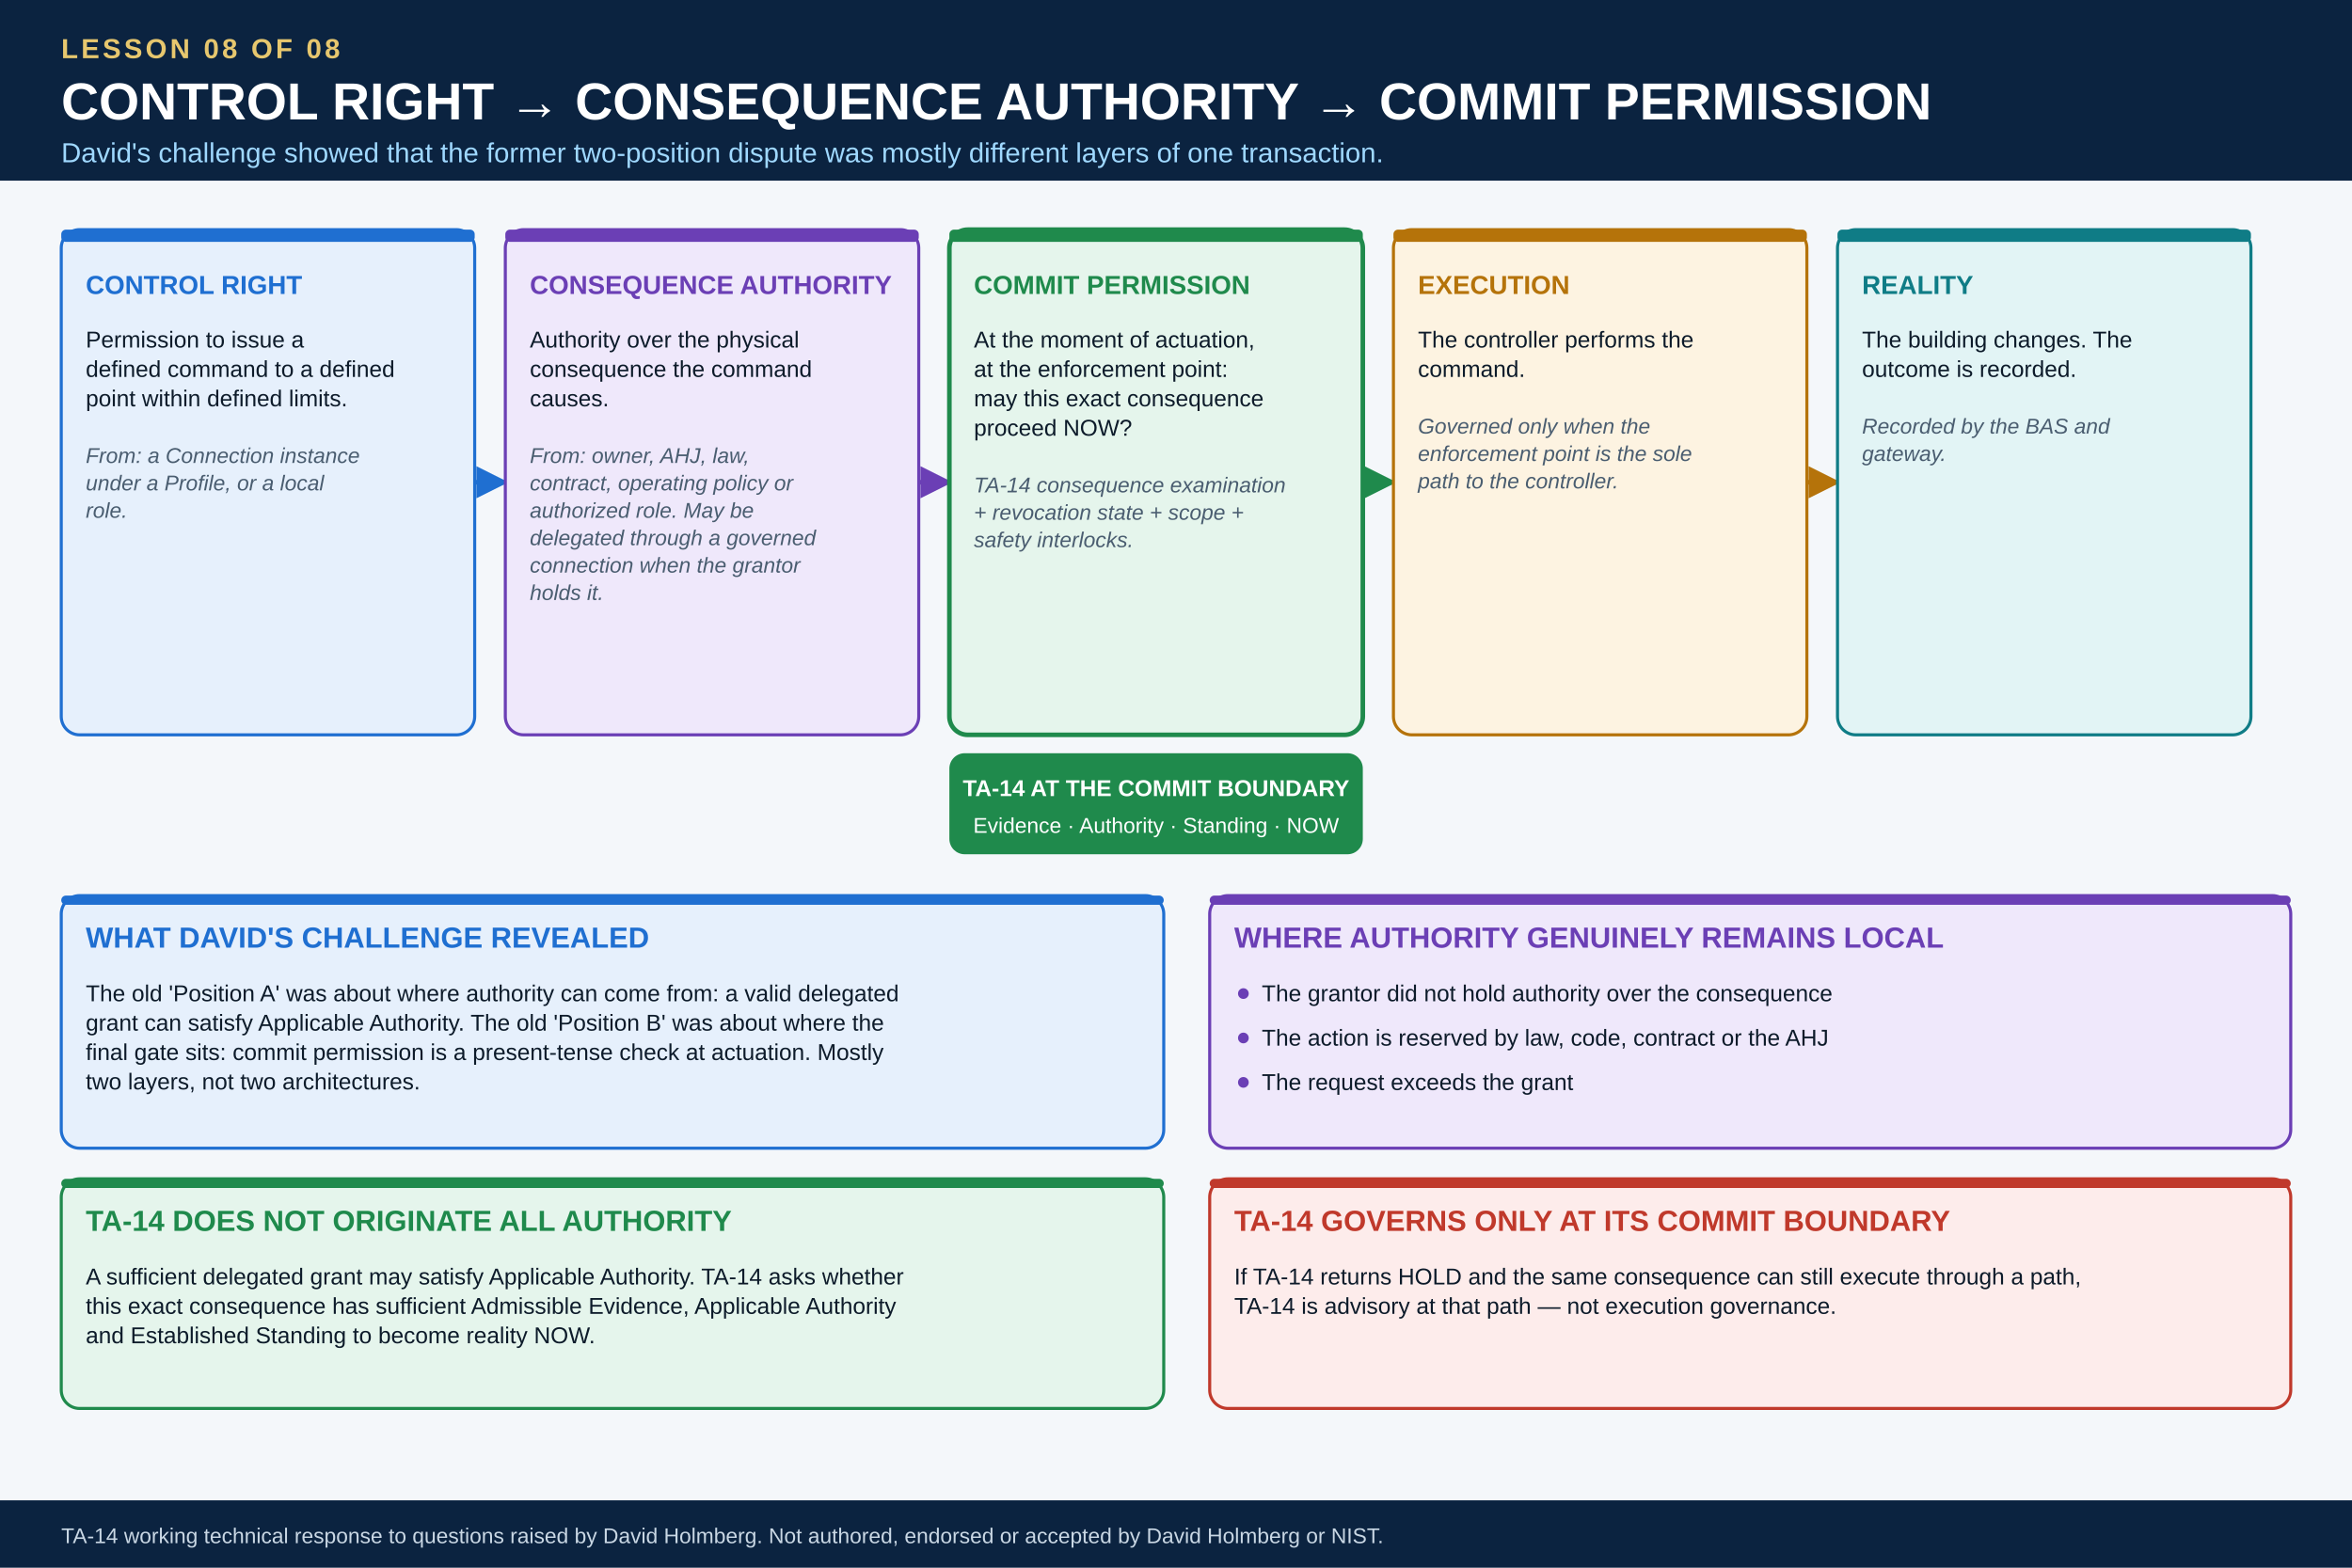
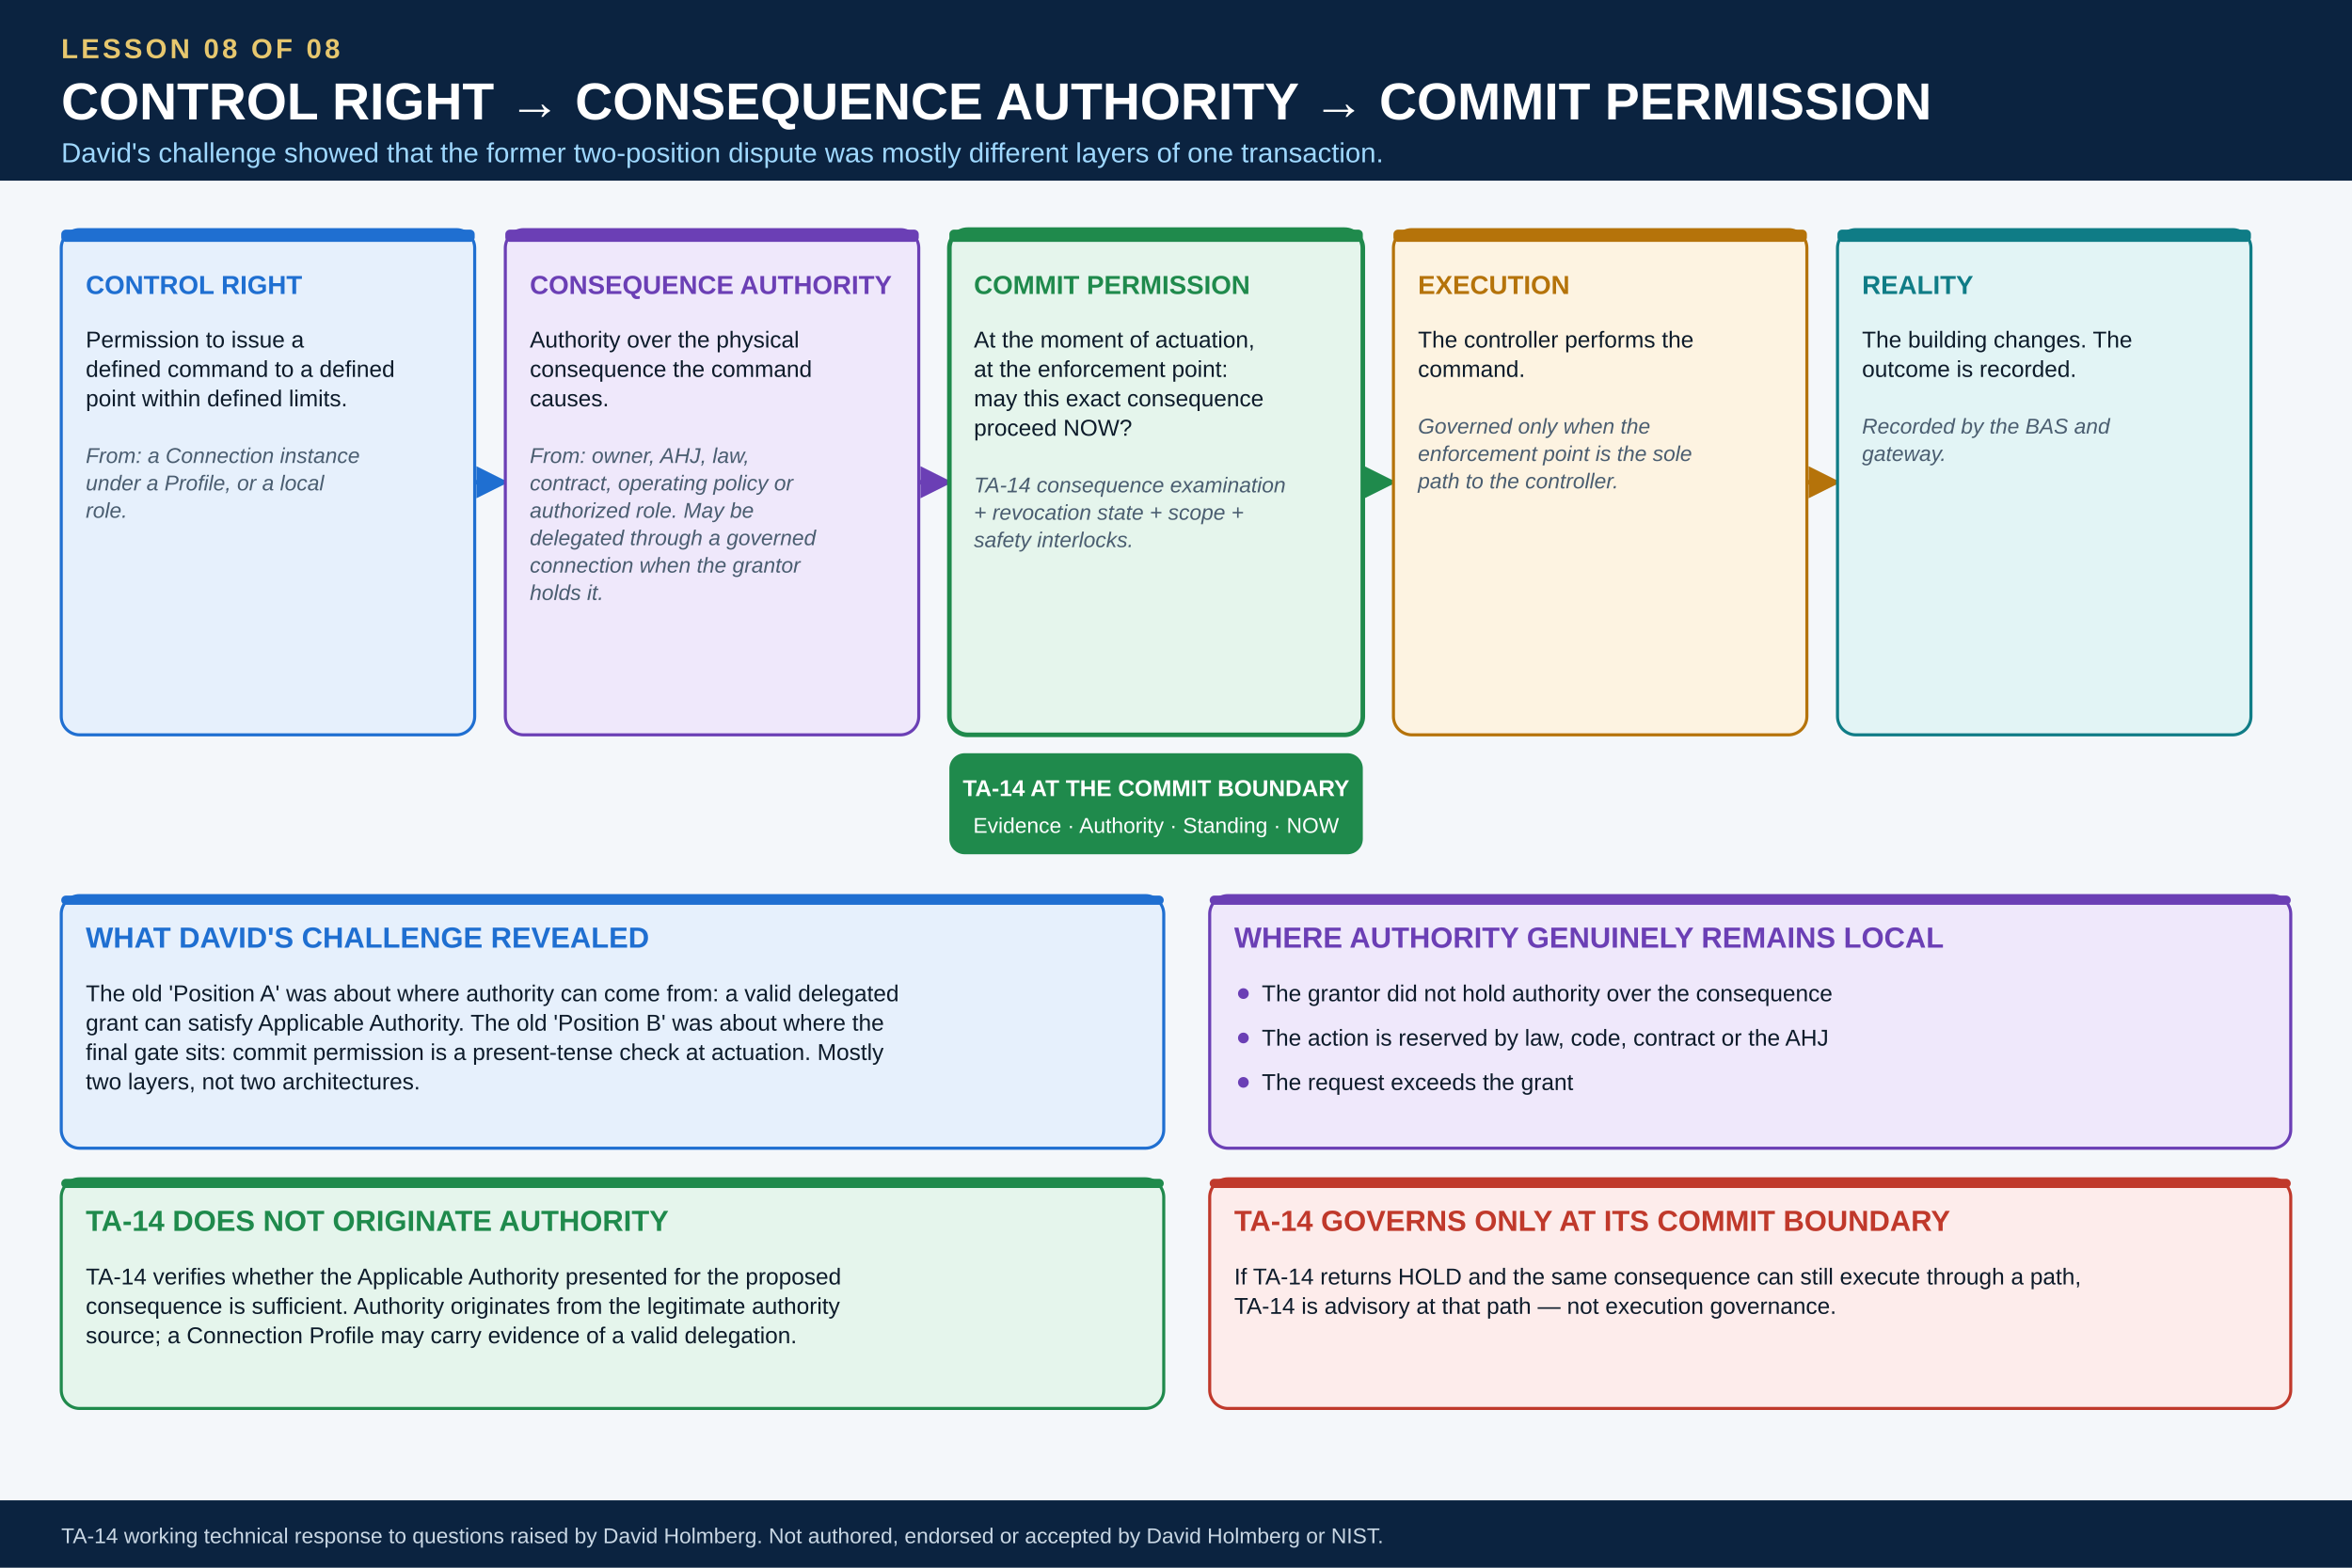
<svg xmlns="http://www.w3.org/2000/svg" viewBox="0 0 1536 1024" width="1536" height="1024" font-family="Arial, Helvetica, sans-serif" role="img" aria-label="CONTROL RIGHT → CONSEQUENCE AUTHORITY → COMMIT PERMISSION">
  <defs>
    <marker id="ah-bg" viewBox="0 0 10 10" refX="9" refY="5" markerWidth="7" markerHeight="7" orient="auto-start-reverse">
      <path d="M0 0 L10 5 L0 10 z" fill="#f4f7fa" />
    </marker>
    <marker id="ah-navy" viewBox="0 0 10 10" refX="9" refY="5" markerWidth="7" markerHeight="7" orient="auto-start-reverse">
      <path d="M0 0 L10 5 L0 10 z" fill="#0b2340" />
    </marker>
    <marker id="ah-ink" viewBox="0 0 10 10" refX="9" refY="5" markerWidth="7" markerHeight="7" orient="auto-start-reverse">
      <path d="M0 0 L10 5 L0 10 z" fill="#0d1b2a" />
    </marker>
    <marker id="ah-muted" viewBox="0 0 10 10" refX="9" refY="5" markerWidth="7" markerHeight="7" orient="auto-start-reverse">
      <path d="M0 0 L10 5 L0 10 z" fill="#4a5d70" />
    </marker>
    <marker id="ah-line" viewBox="0 0 10 10" refX="9" refY="5" markerWidth="7" markerHeight="7" orient="auto-start-reverse">
      <path d="M0 0 L10 5 L0 10 z" fill="#c7d3df" />
    </marker>
    <marker id="ah-blue" viewBox="0 0 10 10" refX="9" refY="5" markerWidth="7" markerHeight="7" orient="auto-start-reverse">
      <path d="M0 0 L10 5 L0 10 z" fill="#1f6fd1" />
    </marker>
    <marker id="ah-blue_bg" viewBox="0 0 10 10" refX="9" refY="5" markerWidth="7" markerHeight="7" orient="auto-start-reverse">
      <path d="M0 0 L10 5 L0 10 z" fill="#e6f0fc" />
    </marker>
    <marker id="ah-green" viewBox="0 0 10 10" refX="9" refY="5" markerWidth="7" markerHeight="7" orient="auto-start-reverse">
      <path d="M0 0 L10 5 L0 10 z" fill="#1f8a4c" />
    </marker>
    <marker id="ah-green_bg" viewBox="0 0 10 10" refX="9" refY="5" markerWidth="7" markerHeight="7" orient="auto-start-reverse">
      <path d="M0 0 L10 5 L0 10 z" fill="#e5f5ec" />
    </marker>
    <marker id="ah-amber" viewBox="0 0 10 10" refX="9" refY="5" markerWidth="7" markerHeight="7" orient="auto-start-reverse">
      <path d="M0 0 L10 5 L0 10 z" fill="#b5730a" />
    </marker>
    <marker id="ah-amber_bg" viewBox="0 0 10 10" refX="9" refY="5" markerWidth="7" markerHeight="7" orient="auto-start-reverse">
      <path d="M0 0 L10 5 L0 10 z" fill="#fdf3e1" />
    </marker>
    <marker id="ah-red" viewBox="0 0 10 10" refX="9" refY="5" markerWidth="7" markerHeight="7" orient="auto-start-reverse">
      <path d="M0 0 L10 5 L0 10 z" fill="#c0392b" />
    </marker>
    <marker id="ah-red_bg" viewBox="0 0 10 10" refX="9" refY="5" markerWidth="7" markerHeight="7" orient="auto-start-reverse">
      <path d="M0 0 L10 5 L0 10 z" fill="#fdeceb" />
    </marker>
    <marker id="ah-violet" viewBox="0 0 10 10" refX="9" refY="5" markerWidth="7" markerHeight="7" orient="auto-start-reverse">
      <path d="M0 0 L10 5 L0 10 z" fill="#6b3fb5" />
    </marker>
    <marker id="ah-violet_bg" viewBox="0 0 10 10" refX="9" refY="5" markerWidth="7" markerHeight="7" orient="auto-start-reverse">
      <path d="M0 0 L10 5 L0 10 z" fill="#efe8fb" />
    </marker>
    <marker id="ah-teal" viewBox="0 0 10 10" refX="9" refY="5" markerWidth="7" markerHeight="7" orient="auto-start-reverse">
      <path d="M0 0 L10 5 L0 10 z" fill="#0f7c86" />
    </marker>
    <marker id="ah-teal_bg" viewBox="0 0 10 10" refX="9" refY="5" markerWidth="7" markerHeight="7" orient="auto-start-reverse">
      <path d="M0 0 L10 5 L0 10 z" fill="#e2f4f5" />
    </marker>
    <marker id="ah-gray_bg" viewBox="0 0 10 10" refX="9" refY="5" markerWidth="7" markerHeight="7" orient="auto-start-reverse">
      <path d="M0 0 L10 5 L0 10 z" fill="#eef2f6" />
    </marker>
    <marker id="ah-white" viewBox="0 0 10 10" refX="9" refY="5" markerWidth="7" markerHeight="7" orient="auto-start-reverse">
      <path d="M0 0 L10 5 L0 10 z" fill="#ffffff" />
    </marker>
    <marker id="ah-gold" viewBox="0 0 10 10" refX="9" refY="5" markerWidth="7" markerHeight="7" orient="auto-start-reverse">
      <path d="M0 0 L10 5 L0 10 z" fill="#e7c76e" />
    </marker>
  </defs>
  <rect width="1536" height="1024" fill="#f4f7fa" />
  <rect x="0" y="0" width="1536" height="118" fill="#0b2340" />
  <text x="40" y="38" font-size="18" fill="#e7c76e" font-weight="700" letter-spacing="2">LESSON 08 OF 08</text>
  <text x="40" y="78" font-size="34" fill="#ffffff" font-weight="700">CONTROL RIGHT → CONSEQUENCE AUTHORITY → COMMIT PERMISSION</text>
  <text x="40" y="106" font-size="18" fill="#9fd8ff">David's challenge showed that the former two-position dispute was mostly different layers of one transaction.</text>
  <rect x="40" y="150" width="270" height="330" rx="12" fill="#e6f0fc" stroke="#1f6fd1" stroke-width="2" />
  <rect x="40" y="150" width="270" height="8" rx="3" fill="#1f6fd1" />
  <text x="56" y="192" font-size="17" fill="#1f6fd1" font-weight="700" text-anchor="start">
    <tspan x="56" dy="0.0">CONTROL RIGHT</tspan>
  </text>
  <text x="56" y="227.0" font-size="15" fill="#0d1b2a" font-weight="400" text-anchor="start">
    <tspan x="56" dy="0.0">Permission to issue a</tspan>
    <tspan x="56" dy="19.2">defined command to a defined</tspan>
    <tspan x="56" dy="19.2">point within defined limits.</tspan>
  </text>
  <text x="56" y="302.4" font-size="14" fill="#4a5d70" font-weight="400" text-anchor="start" font-style="italic">
    <tspan x="56" dy="0.0">From: a Connection instance</tspan>
    <tspan x="56" dy="17.9">under a Profile, or a local</tspan>
    <tspan x="56" dy="17.9">role.</tspan>
  </text>
  <line x1="310" y1="315" x2="330" y2="315" stroke="#1f6fd1" stroke-width="3" marker-end="url(#ah-blue)" />
  <rect x="330" y="150" width="270" height="330" rx="12" fill="#efe8fb" stroke="#6b3fb5" stroke-width="2" />
  <rect x="330" y="150" width="270" height="8" rx="3" fill="#6b3fb5" />
  <text x="346" y="192" font-size="17" fill="#6b3fb5" font-weight="700" text-anchor="start">
    <tspan x="346" dy="0.0">CONSEQUENCE AUTHORITY</tspan>
  </text>
  <text x="346" y="227.0" font-size="15" fill="#0d1b2a" font-weight="400" text-anchor="start">
    <tspan x="346" dy="0.0">Authority over the physical</tspan>
    <tspan x="346" dy="19.2">consequence the command</tspan>
    <tspan x="346" dy="19.2">causes.</tspan>
  </text>
  <text x="346" y="302.4" font-size="14" fill="#4a5d70" font-weight="400" text-anchor="start" font-style="italic">
    <tspan x="346" dy="0.0">From: owner, AHJ, law,</tspan>
    <tspan x="346" dy="17.9">contract, operating policy or</tspan>
    <tspan x="346" dy="17.9">authorized role. May be</tspan>
    <tspan x="346" dy="17.9">delegated through a governed</tspan>
    <tspan x="346" dy="17.9">connection when the grantor</tspan>
    <tspan x="346" dy="17.9">holds it.</tspan>
  </text>
  <line x1="600" y1="315" x2="620" y2="315" stroke="#6b3fb5" stroke-width="3" marker-end="url(#ah-violet)" />
  <rect x="620" y="150" width="270" height="330" rx="12" fill="#e5f5ec" stroke="#1f8a4c" stroke-width="3" />
  <rect x="620" y="150" width="270" height="8" rx="3" fill="#1f8a4c" />
  <text x="636" y="192" font-size="17" fill="#1f8a4c" font-weight="700" text-anchor="start">
    <tspan x="636" dy="0.0">COMMIT PERMISSION</tspan>
  </text>
  <text x="636" y="227.0" font-size="15" fill="#0d1b2a" font-weight="400" text-anchor="start">
    <tspan x="636" dy="0.0">At the moment of actuation,</tspan>
    <tspan x="636" dy="19.2">at the enforcement point:</tspan>
    <tspan x="636" dy="19.2">may this exact consequence</tspan>
    <tspan x="636" dy="19.2">proceed NOW?</tspan>
  </text>
  <text x="636" y="321.6" font-size="14" fill="#4a5d70" font-weight="400" text-anchor="start" font-style="italic">
    <tspan x="636" dy="0.0">TA-14 consequence examination</tspan>
    <tspan x="636" dy="17.9">+ revocation state + scope +</tspan>
    <tspan x="636" dy="17.9">safety interlocks.</tspan>
  </text>
  <line x1="890" y1="315" x2="910" y2="315" stroke="#1f8a4c" stroke-width="3" marker-end="url(#ah-green)" />
  <rect x="910" y="150" width="270" height="330" rx="12" fill="#fdf3e1" stroke="#b5730a" stroke-width="2" />
  <rect x="910" y="150" width="270" height="8" rx="3" fill="#b5730a" />
  <text x="926" y="192" font-size="17" fill="#b5730a" font-weight="700" text-anchor="start">
    <tspan x="926" dy="0.0">EXECUTION</tspan>
  </text>
  <text x="926" y="227.0" font-size="15" fill="#0d1b2a" font-weight="400" text-anchor="start">
    <tspan x="926" dy="0.0">The controller performs the</tspan>
    <tspan x="926" dy="19.2">command.</tspan>
  </text>
  <text x="926" y="283.2" font-size="14" fill="#4a5d70" font-weight="400" text-anchor="start" font-style="italic">
    <tspan x="926" dy="0.0">Governed only when the</tspan>
    <tspan x="926" dy="17.9">enforcement point is the sole</tspan>
    <tspan x="926" dy="17.9">path to the controller.</tspan>
  </text>
  <line x1="1180" y1="315" x2="1200" y2="315" stroke="#b5730a" stroke-width="3" marker-end="url(#ah-amber)" />
  <rect x="1200" y="150" width="270" height="330" rx="12" fill="#e2f4f5" stroke="#0f7c86" stroke-width="2" />
  <rect x="1200" y="150" width="270" height="8" rx="3" fill="#0f7c86" />
  <text x="1216" y="192" font-size="17" fill="#0f7c86" font-weight="700" text-anchor="start">
    <tspan x="1216" dy="0.0">REALITY</tspan>
  </text>
  <text x="1216" y="227.0" font-size="15" fill="#0d1b2a" font-weight="400" text-anchor="start">
    <tspan x="1216" dy="0.0">The building changes. The</tspan>
    <tspan x="1216" dy="19.2">outcome is recorded.</tspan>
  </text>
  <text x="1216" y="283.2" font-size="14" fill="#4a5d70" font-weight="400" text-anchor="start" font-style="italic">
    <tspan x="1216" dy="0.0">Recorded by the BAS and</tspan>
    <tspan x="1216" dy="17.9">gateway.</tspan>
  </text>
  <rect x="620" y="492" width="270" height="66" rx="10" fill="#1f8a4c" />
  <text x="755" y="520" font-size="15" fill="#fff" font-weight="700" text-anchor="middle">
    <tspan x="755" dy="0.0">TA-14 AT THE COMMIT BOUNDARY</tspan>
  </text>
  <text x="755" y="544" font-size="14" fill="#fff" font-weight="400" text-anchor="middle">
    <tspan x="755" dy="0.0">Evidence · Authority · Standing · NOW</tspan>
  </text>
  <rect x="40" y="585" width="720" height="165" rx="12" fill="#e6f0fc" stroke="#1f6fd1" stroke-width="2" />
  <rect x="40" y="585" width="720" height="6" rx="3" fill="#1f6fd1" />
  <text x="56" y="619" font-size="19" fill="#1f6fd1" font-weight="700" text-anchor="start">
    <tspan x="56" dy="0.0">WHAT DAVID'S CHALLENGE REVEALED</tspan>
  </text>
  <text x="56" y="654.0" font-size="15" fill="#0d1b2a" font-weight="400" text-anchor="start">
    <tspan x="56" dy="0.0">The old 'Position A' was about where authority can come from: a valid delegated</tspan>
    <tspan x="56" dy="19.2">grant can satisfy Applicable Authority. The old 'Position B' was about where the</tspan>
    <tspan x="56" dy="19.2">final gate sits: commit permission is a present-tense check at actuation. Mostly</tspan>
    <tspan x="56" dy="19.2">two layers, not two architectures.</tspan>
  </text>
  <rect x="790" y="585" width="706" height="165" rx="12" fill="#efe8fb" stroke="#6b3fb5" stroke-width="2" />
  <rect x="790" y="585" width="706" height="6" rx="3" fill="#6b3fb5" />
  <text x="806" y="619" font-size="19" fill="#6b3fb5" font-weight="700" text-anchor="start">
    <tspan x="806" dy="0.0">WHERE AUTHORITY GENUINELY REMAINS LOCAL</tspan>
  </text>
  <circle cx="812" cy="649.0" r="3.5" fill="#6b3fb5" />
  <text x="824" y="654.0" font-size="15" fill="#0d1b2a" font-weight="400" text-anchor="start">
    <tspan x="824" dy="0.0">The grantor did not hold authority over the consequence</tspan>
  </text>
  <circle cx="812" cy="678.0" r="3.5" fill="#6b3fb5" />
  <text x="824" y="683.0" font-size="15" fill="#0d1b2a" font-weight="400" text-anchor="start">
    <tspan x="824" dy="0.0">The action is reserved by law, code, contract or the AHJ</tspan>
  </text>
  <circle cx="812" cy="707.0" r="3.5" fill="#6b3fb5" />
  <text x="824" y="712.0" font-size="15" fill="#0d1b2a" font-weight="400" text-anchor="start">
    <tspan x="824" dy="0.0">The request exceeds the grant</tspan>
  </text>
  <rect x="40" y="770" width="720" height="150" rx="12" fill="#e5f5ec" stroke="#1f8a4c" stroke-width="2" />
  <rect x="40" y="770" width="720" height="6" rx="3" fill="#1f8a4c" />
  <text x="56" y="804" font-size="19" fill="#1f8a4c" font-weight="700" text-anchor="start">
-     <tspan x="56" dy="0.0">TA-14 DOES NOT ORIGINATE ALL AUTHORITY</tspan>
+     <tspan x="56" dy="0.0">TA-14 DOES NOT ORIGINATE AUTHORITY</tspan>
  </text>
  <text x="56" y="839.0" font-size="15" fill="#0d1b2a" font-weight="400" text-anchor="start">
-     <tspan x="56" dy="0.0">A sufficient delegated grant may satisfy Applicable Authority. TA-14 asks whether</tspan>
-     <tspan x="56" dy="19.2">this exact consequence has sufficient Admissible Evidence, Applicable Authority</tspan>
-     <tspan x="56" dy="19.2">and Established Standing to become reality NOW.</tspan>
+     <tspan x="56" dy="0.0">TA-14 verifies whether the Applicable Authority presented for the proposed</tspan>
+     <tspan x="56" dy="19.2">consequence is sufficient. Authority originates from the legitimate authority</tspan>
+     <tspan x="56" dy="19.2">source; a Connection Profile may carry evidence of a valid delegation.</tspan>
  </text>
  <rect x="790" y="770" width="706" height="150" rx="12" fill="#fdeceb" stroke="#c0392b" stroke-width="2" />
  <rect x="790" y="770" width="706" height="6" rx="3" fill="#c0392b" />
  <text x="806" y="804" font-size="19" fill="#c0392b" font-weight="700" text-anchor="start">
    <tspan x="806" dy="0.0">TA-14 GOVERNS ONLY AT ITS COMMIT BOUNDARY</tspan>
  </text>
  <text x="806" y="839.0" font-size="15" fill="#0d1b2a" font-weight="400" text-anchor="start">
    <tspan x="806" dy="0.0">If TA-14 returns HOLD and the same consequence can still execute through a path,</tspan>
    <tspan x="806" dy="19.2">TA-14 is advisory at that path — not execution governance.</tspan>
  </text>
  <rect x="0" y="980" width="1536" height="44" fill="#0b2340" />
  <text x="40" y="1008" font-size="14" fill="#c9d7e4">TA-14 working technical response to questions raised by David Holmberg. Not authored, endorsed or accepted by David Holmberg or NIST.</text>
</svg>
